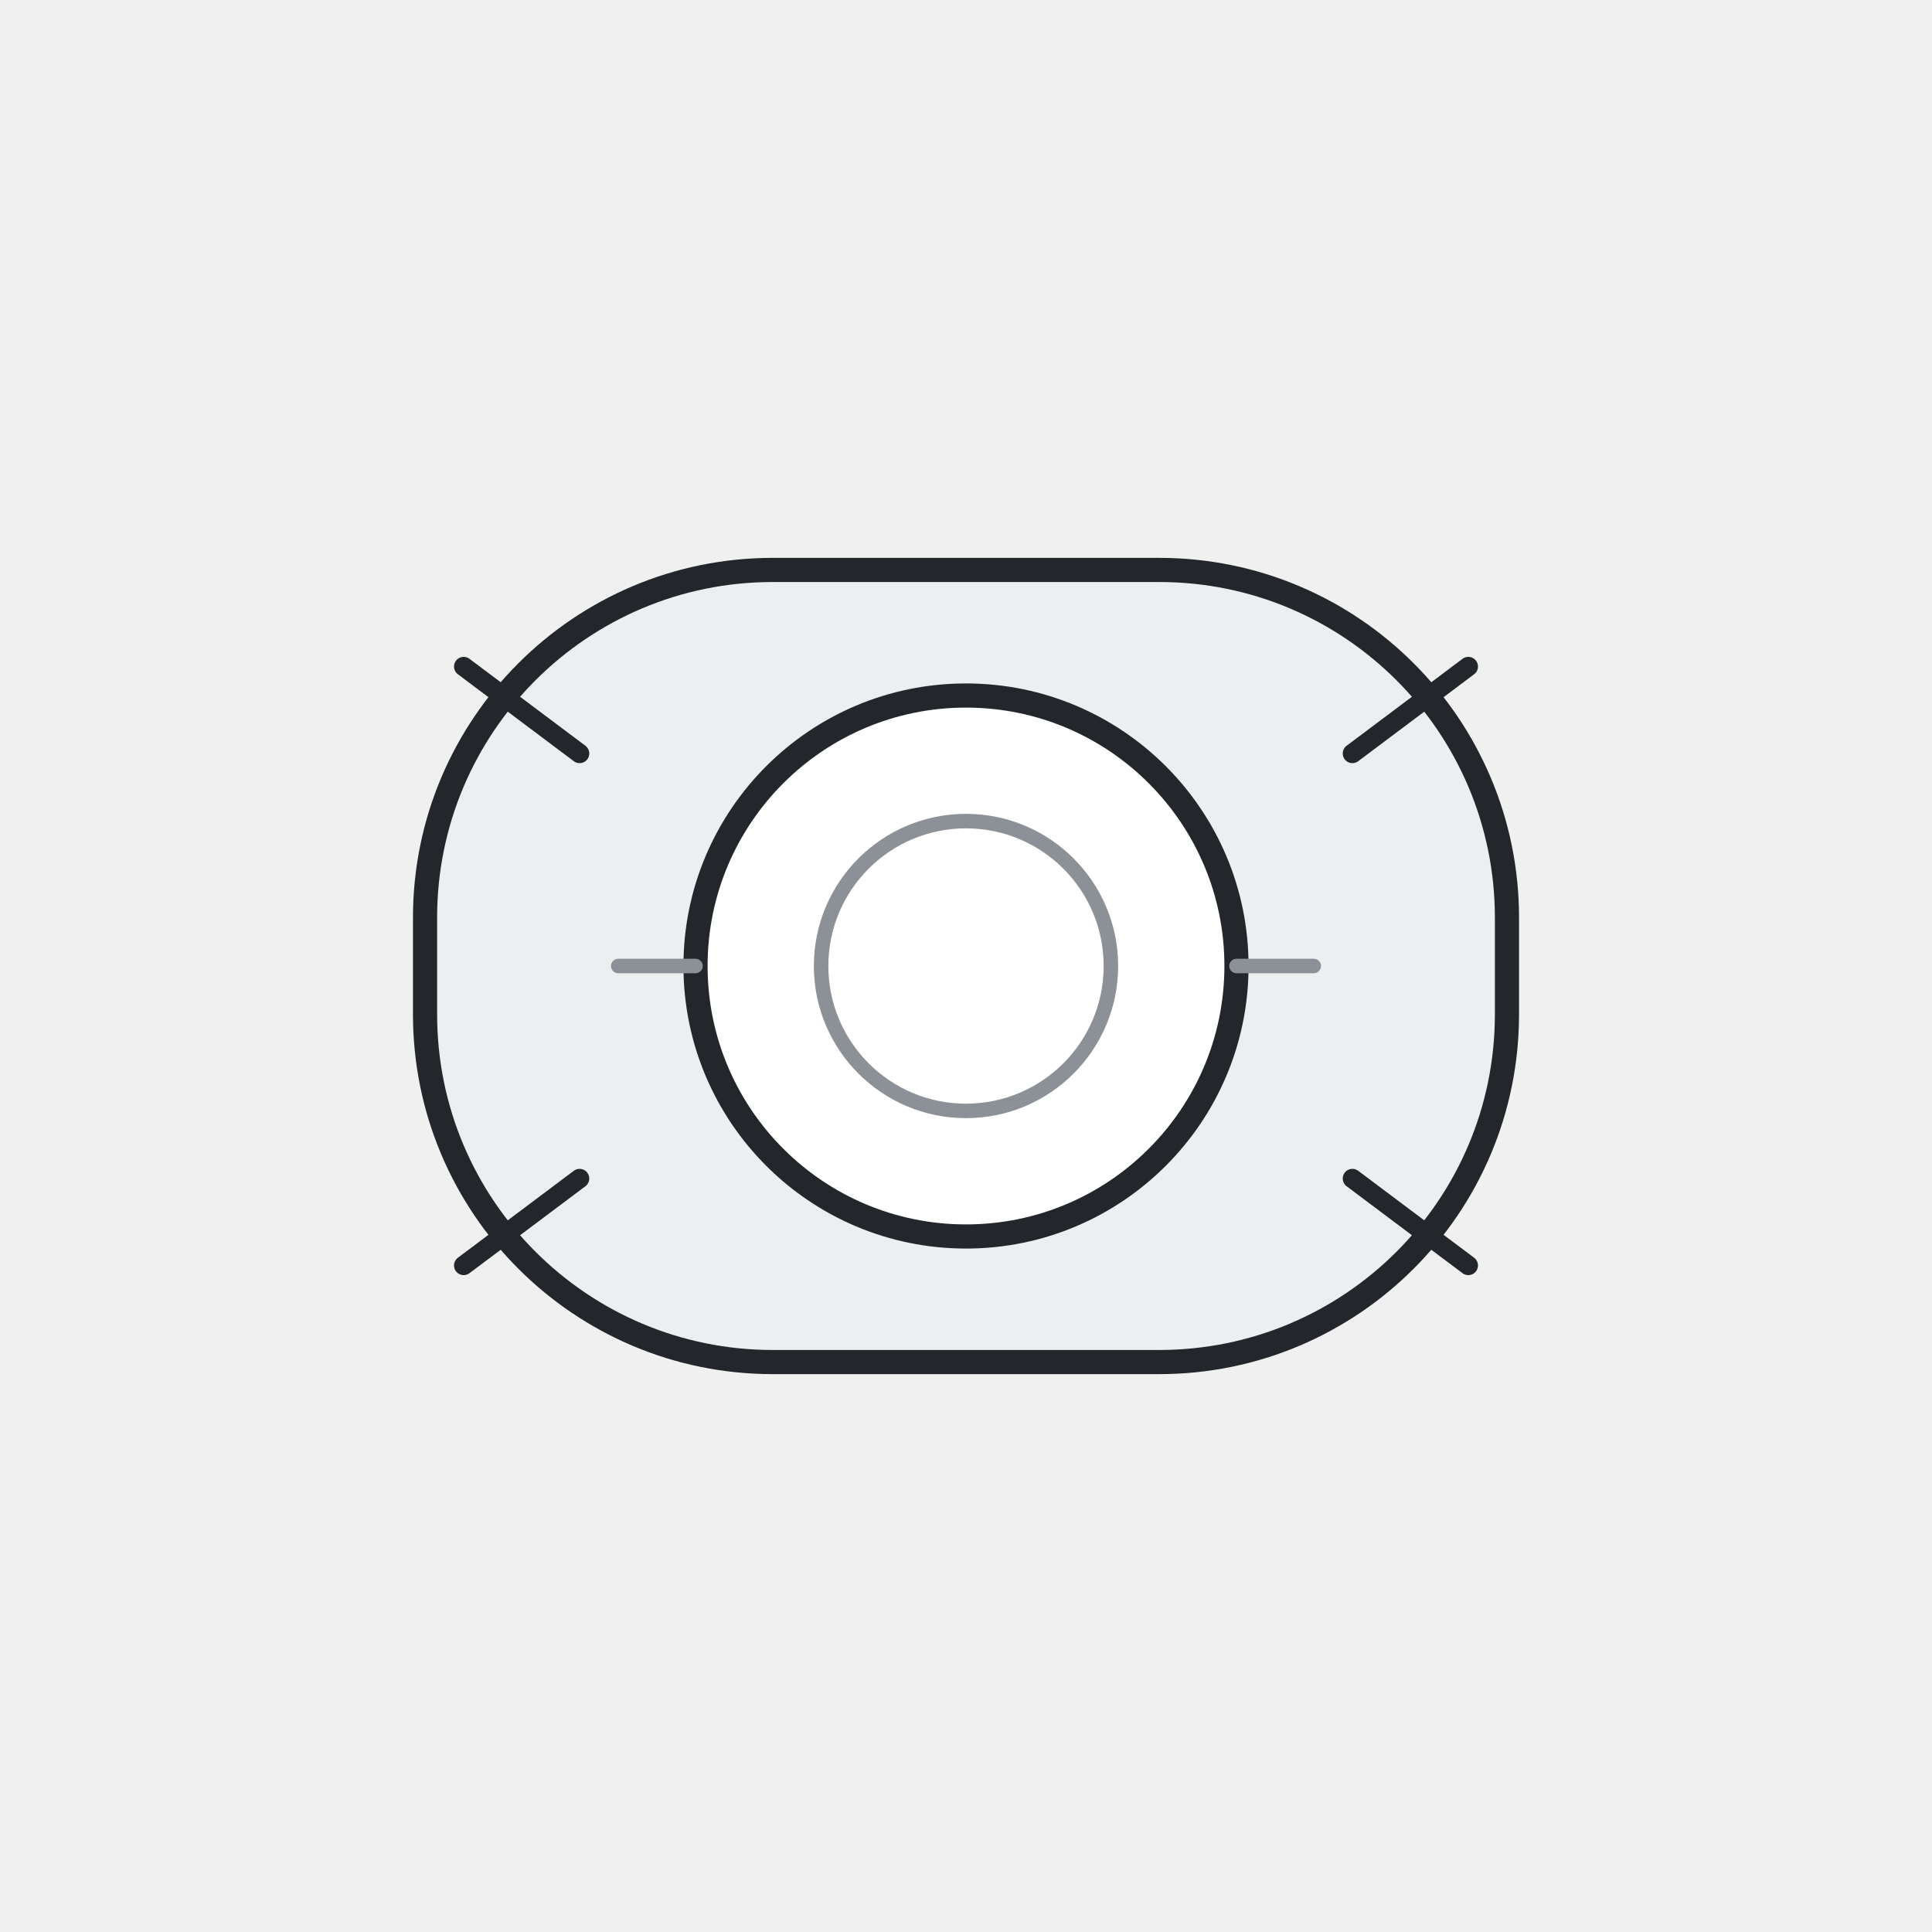
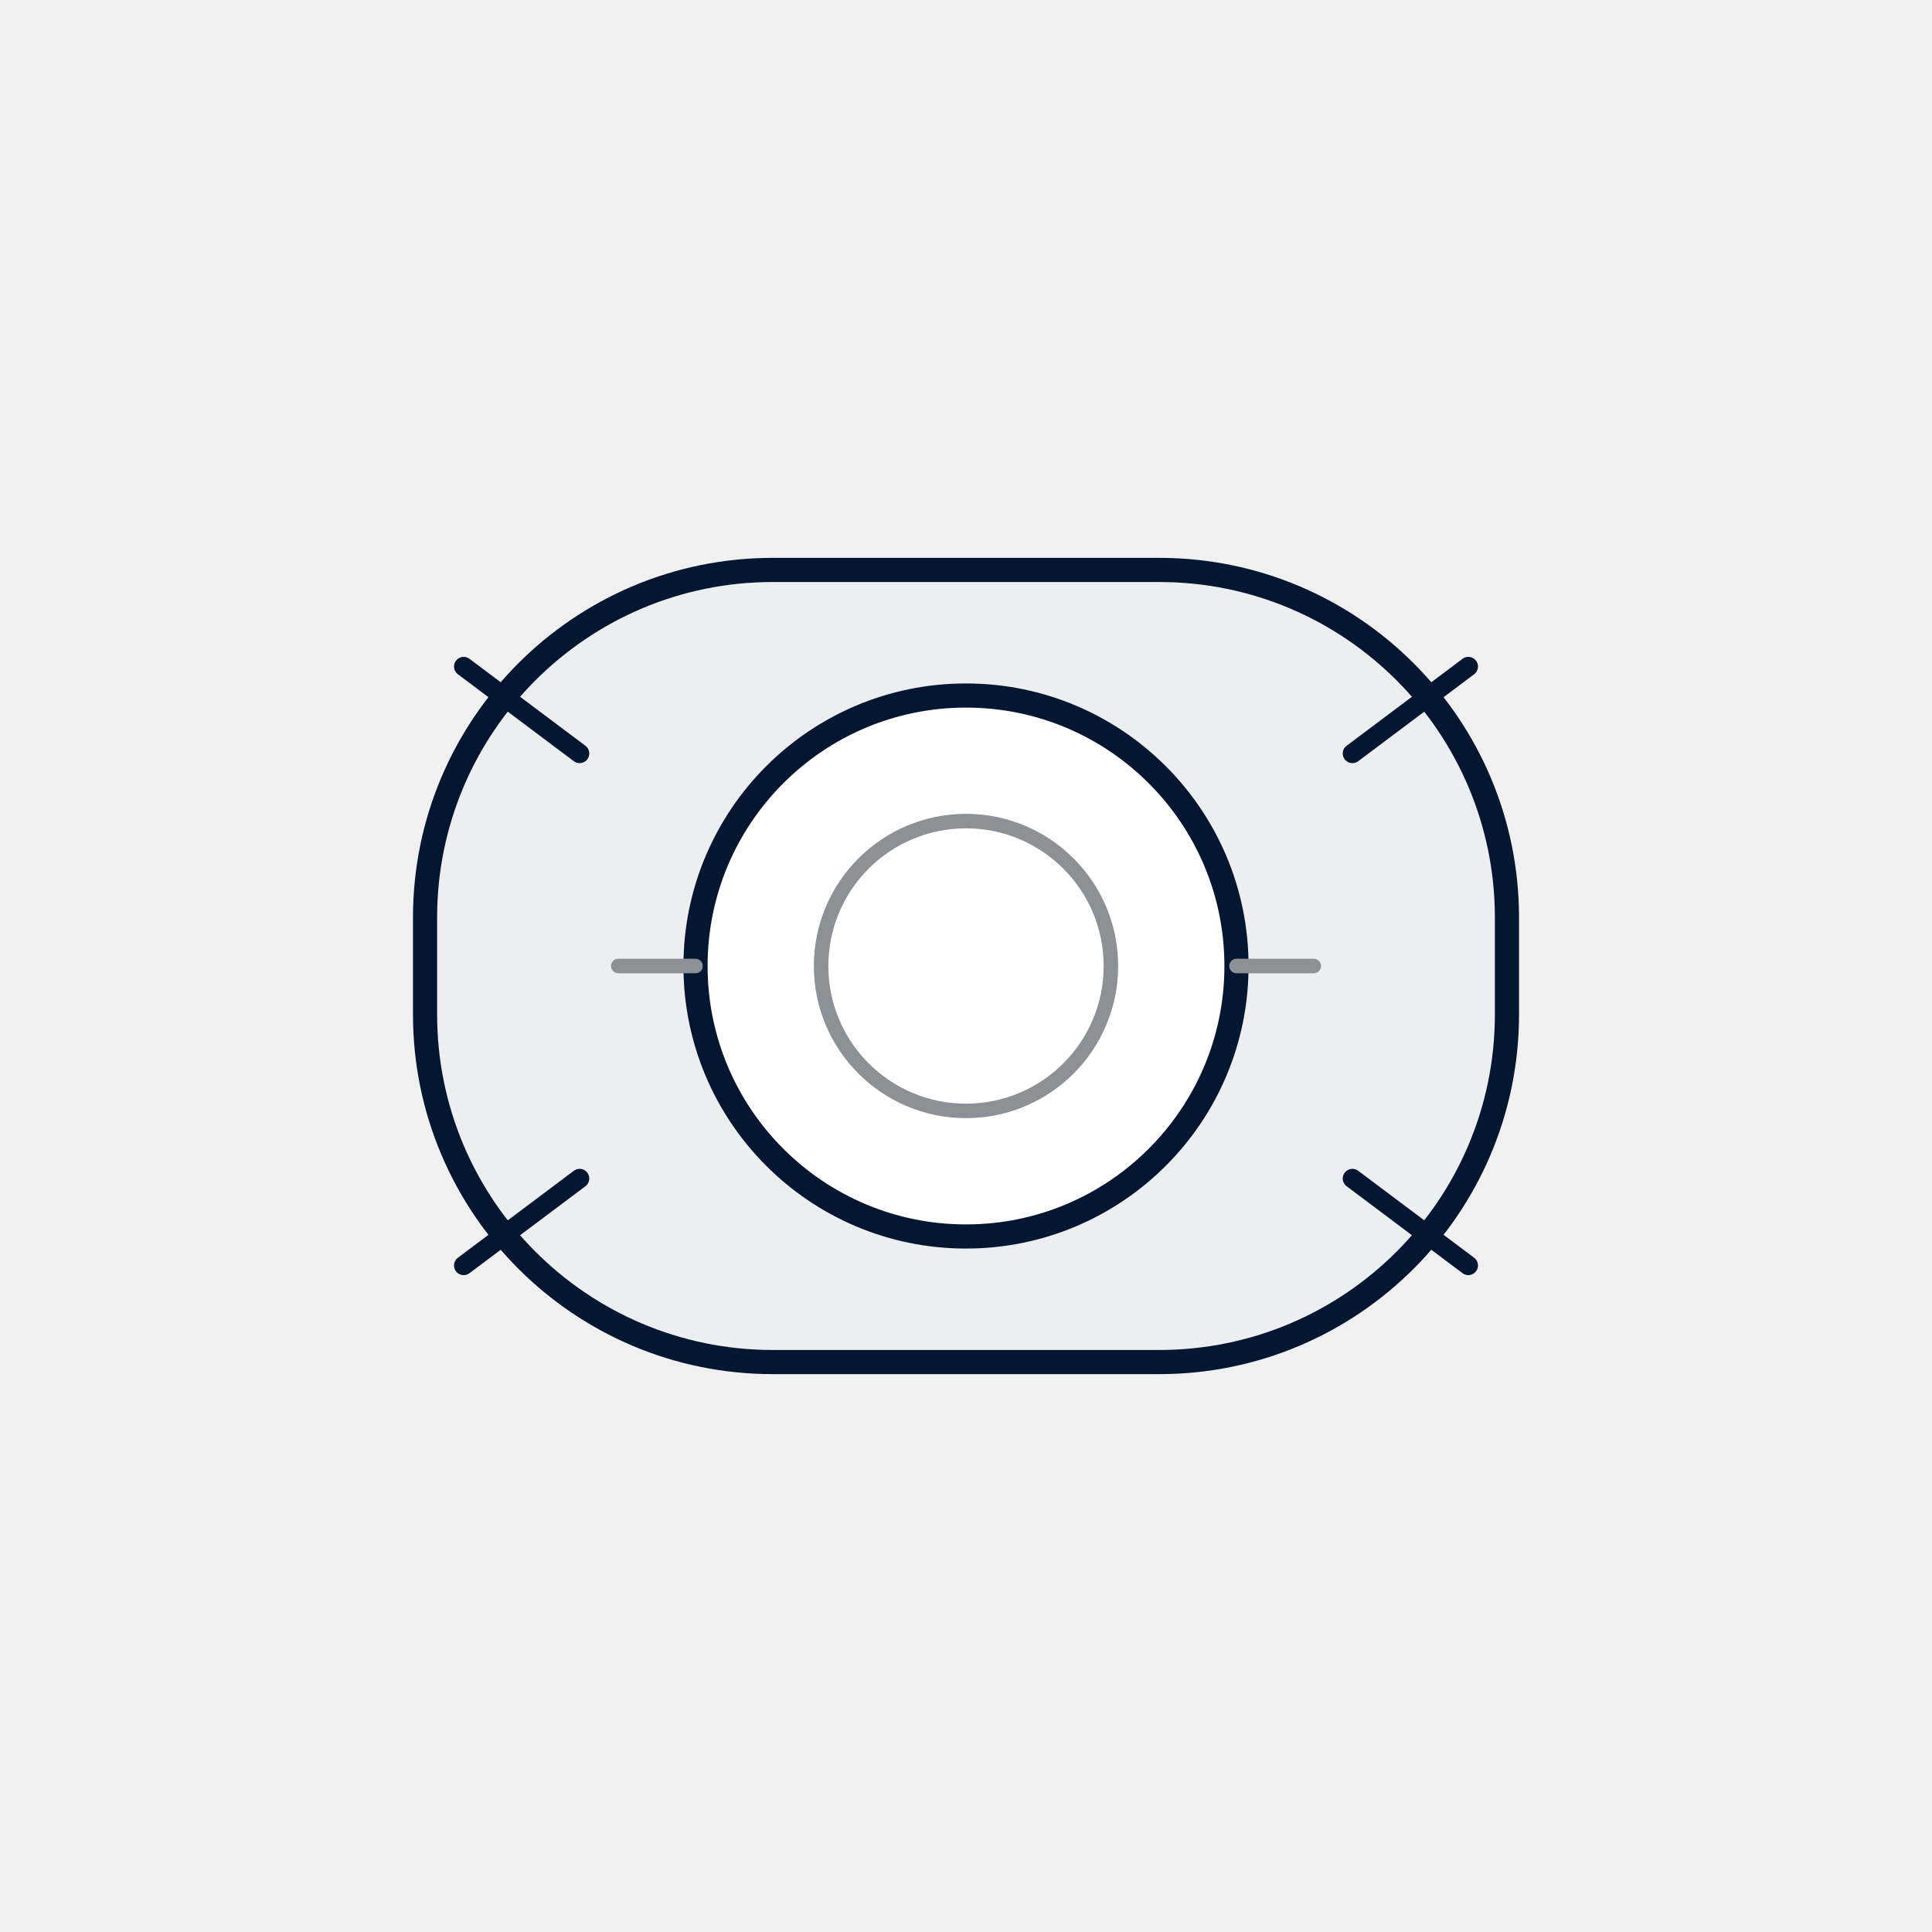
<svg xmlns="http://www.w3.org/2000/svg" viewBox="0 0 400 400" fill="none" stroke-linecap="round" stroke-linejoin="round">
-   <rect x="88" y="118" width="224" height="164" rx="72" fill="#ECEEF0" stroke="#23272B" stroke-width="5" />
-   <circle cx="200" cy="200" r="56" fill="#FFFFFF" stroke="#23272B" stroke-width="5" />
+   <rect x="88" y="118" width="224" height="164" rx="72" fill="#ECEEF0" stroke="#051632" stroke-width="5" />
+   <circle cx="200" cy="200" r="56" fill="#FFFFFF" stroke="#051632" stroke-width="5" />
  <circle cx="200" cy="200" r="30" fill="none" stroke="#8B9196" stroke-width="3" />
-   <path d="M120 156 L 96 138 M 280 156 L 304 138 M 120 244 L 96 262 M 280 244 L 304 262" fill="none" stroke="#23272B" stroke-width="4" />
+   <path d="M120 156 L 96 138 M 280 156 L 304 138 M 120 244 L 96 262 M 280 244 L 304 262" fill="none" stroke="#051632" stroke-width="4" />
  <path d="M144 200 L 128 200 M 256 200 L 272 200" fill="none" stroke="#8B9196" stroke-width="3" />
</svg>
